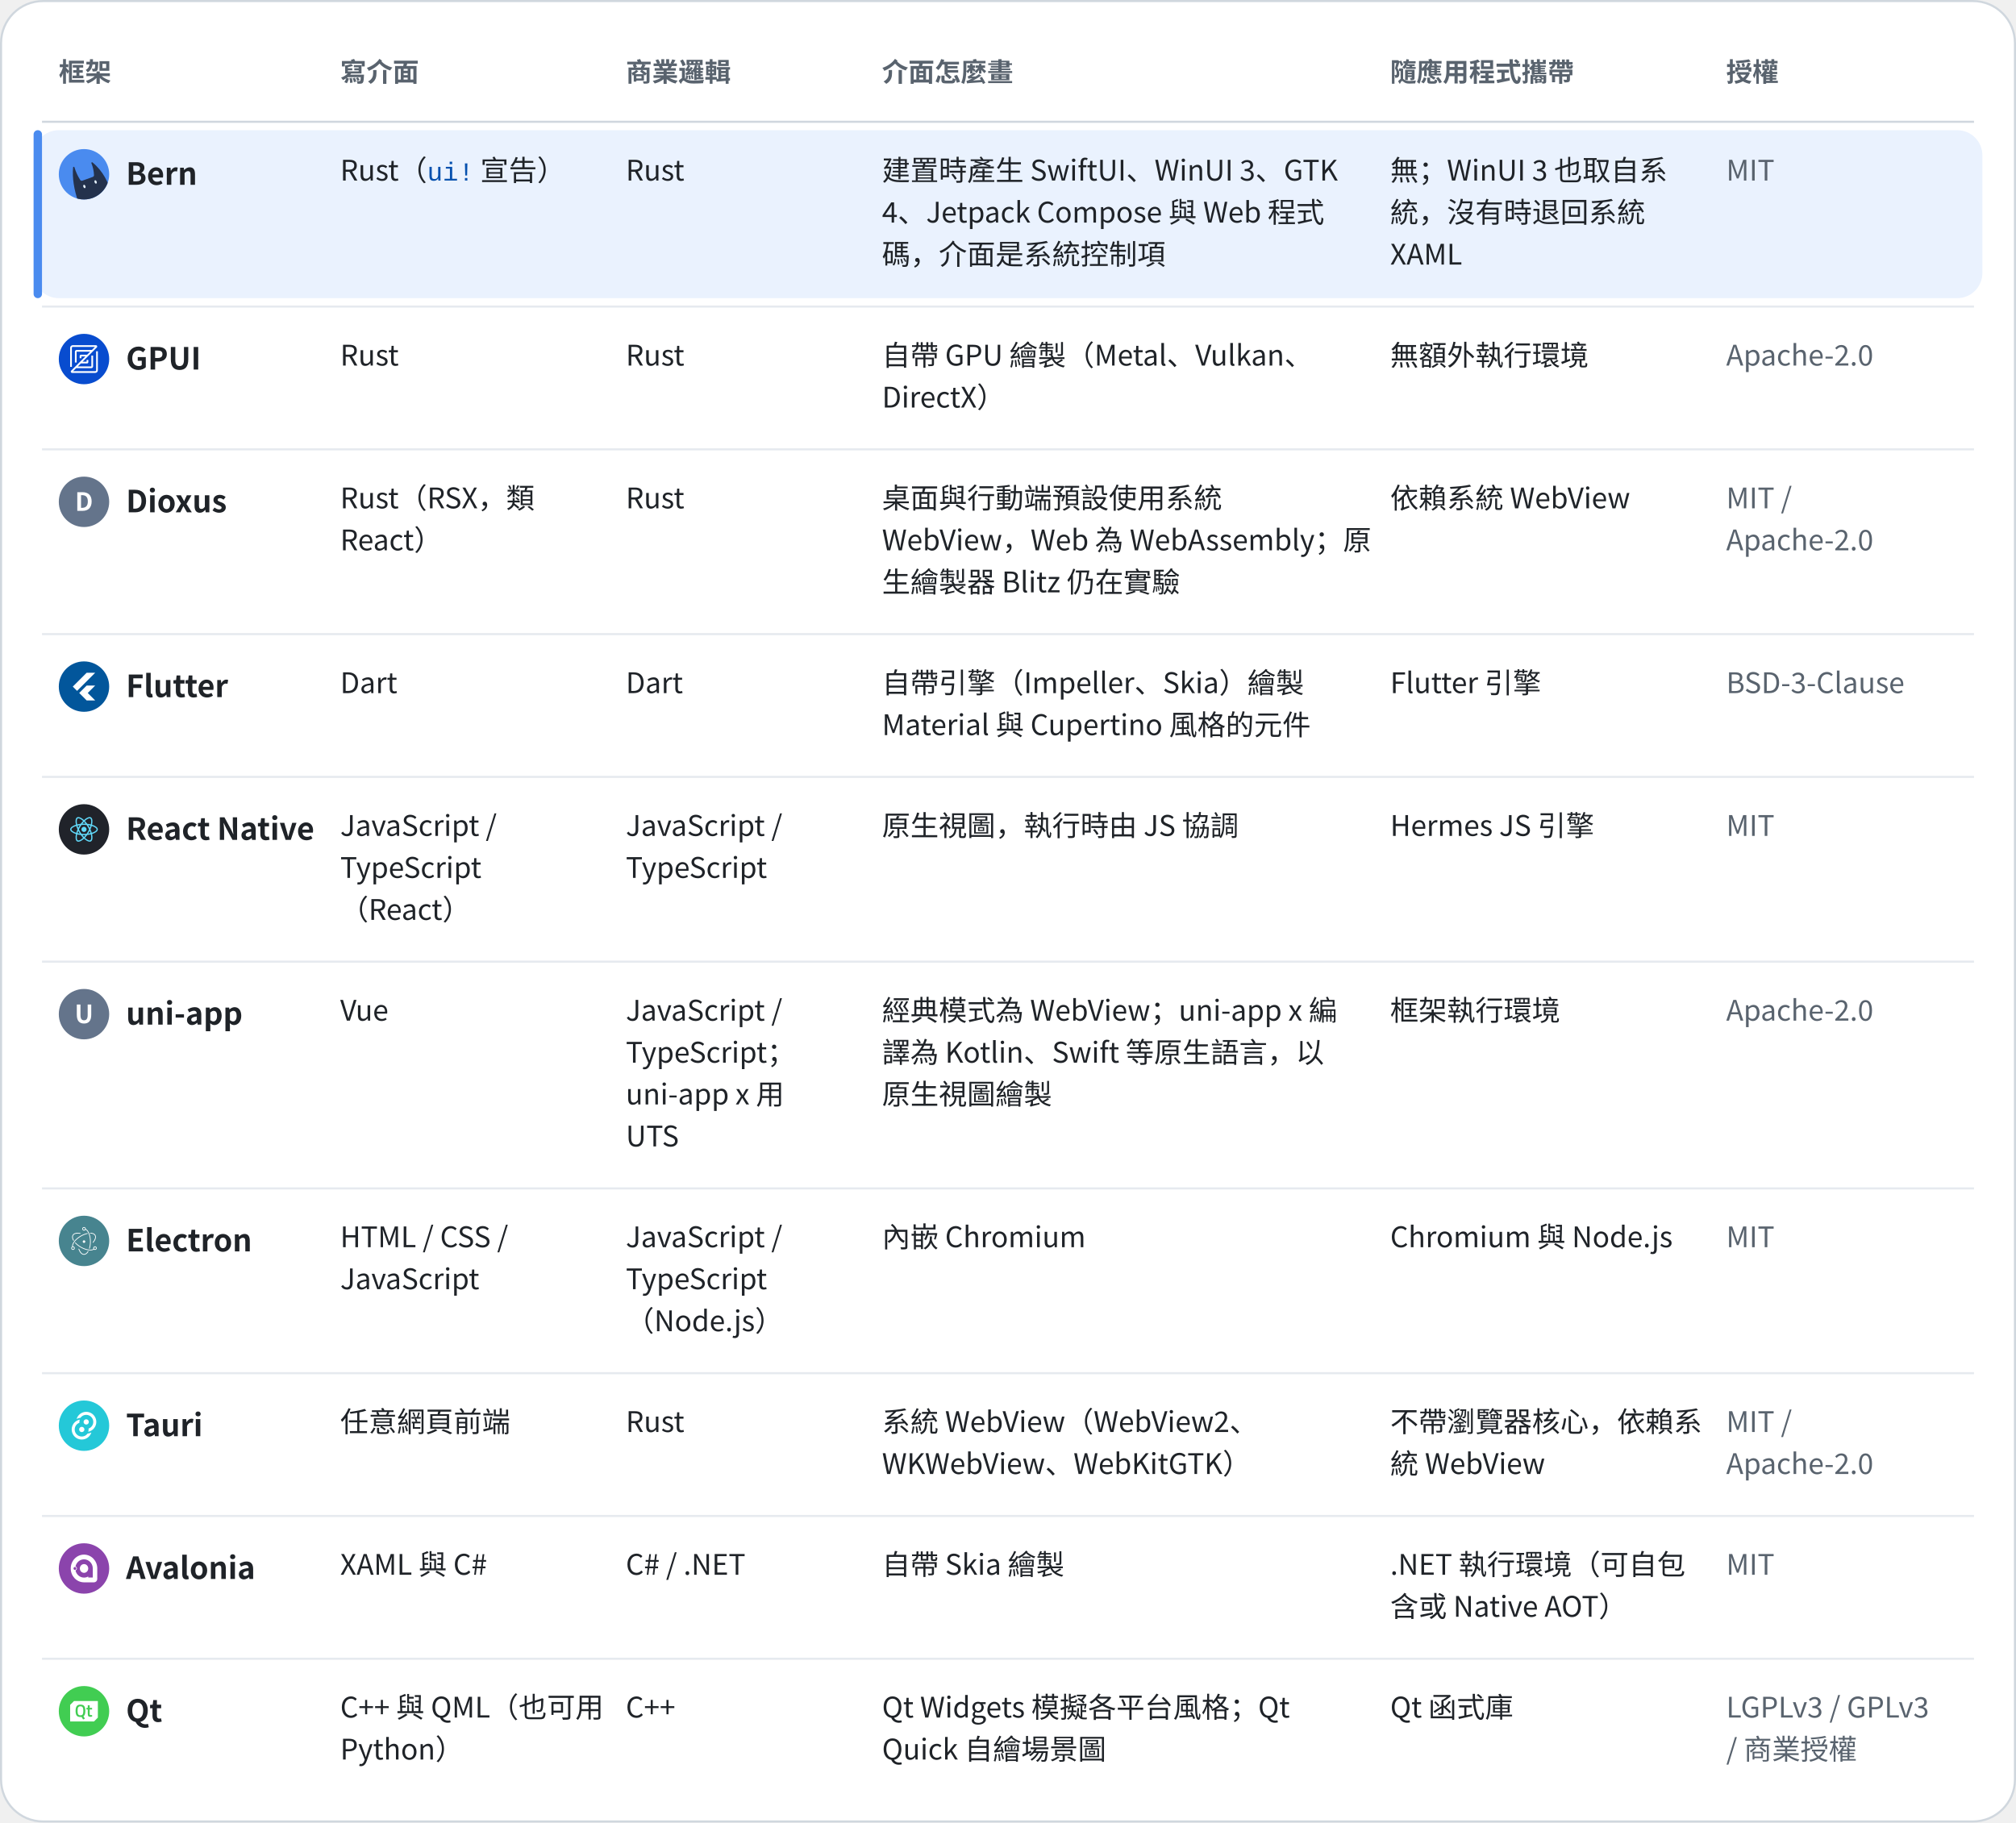
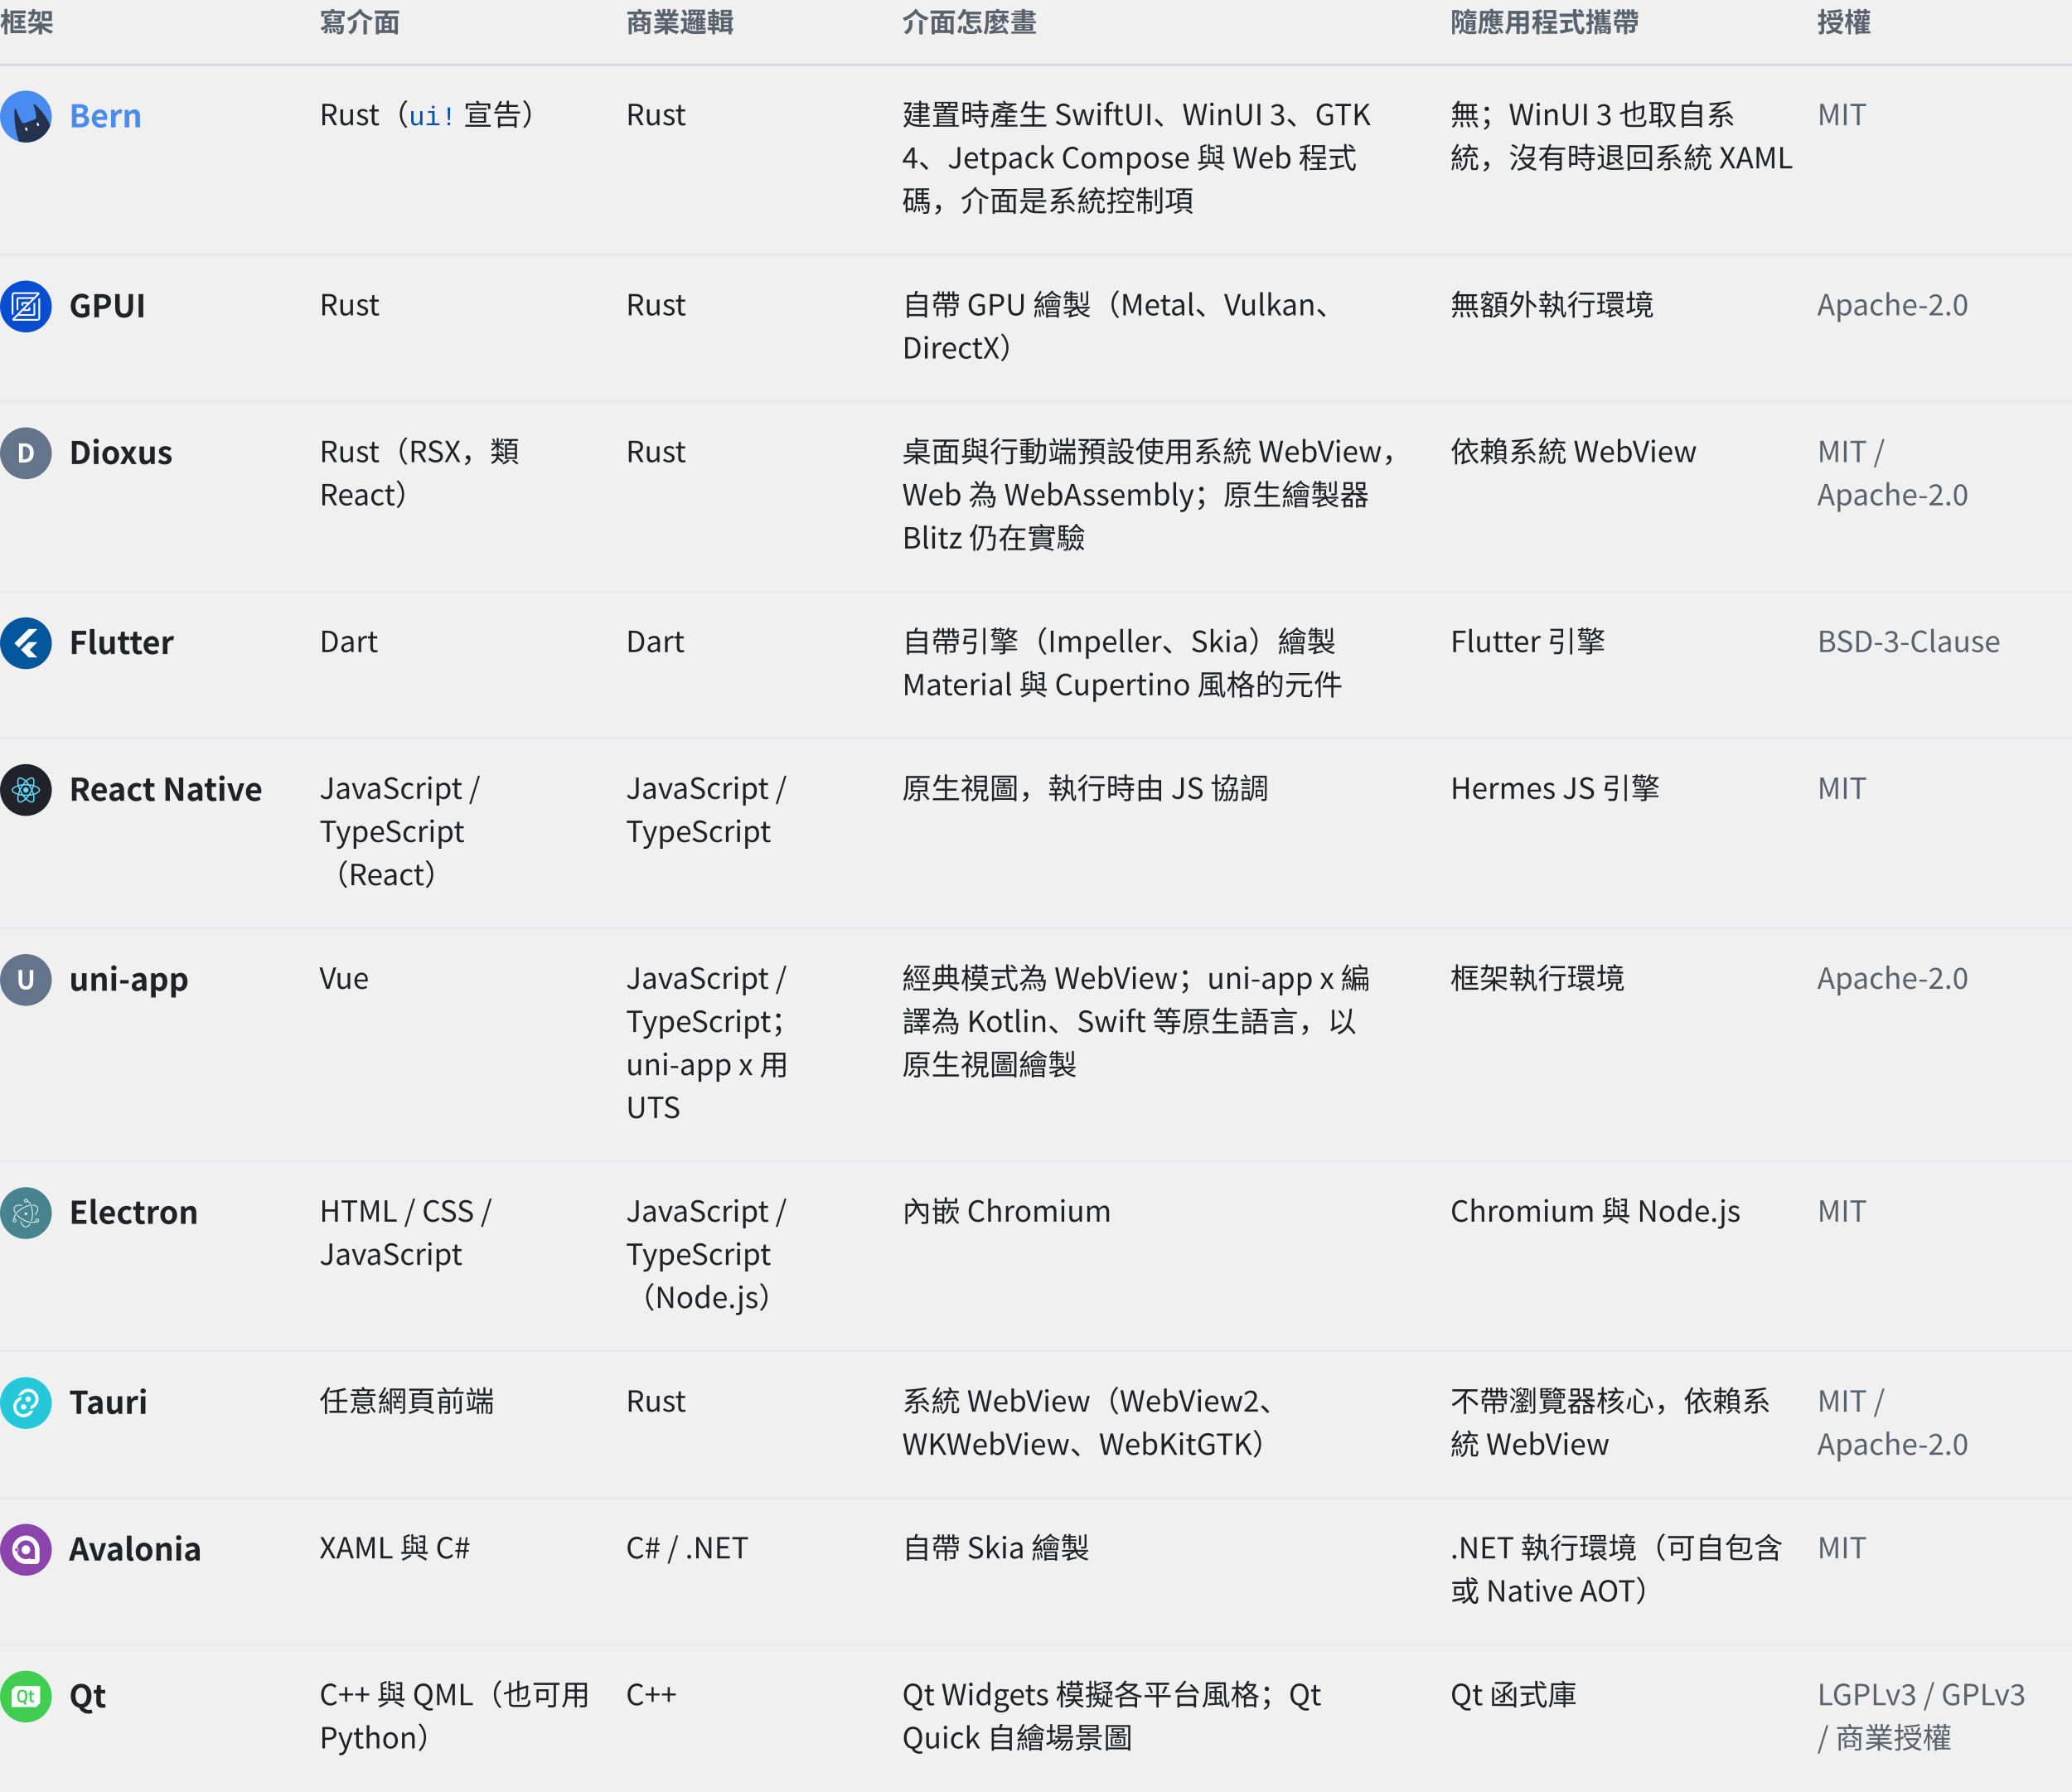
- <svg xmlns="http://www.w3.org/2000/svg" viewBox="0 0 960 868" width="960" height="868" font-family="-apple-system, BlinkMacSystemFont, 'Segoe UI', 'PingFang SC', 'Hiragino Sans GB', 'Microsoft YaHei', 'Noto Sans CJK SC', 'Helvetica Neue', Arial, sans-serif">
+ <svg xmlns="http://www.w3.org/2000/svg" viewBox="0 0 960 830" width="960" height="830" font-family="-apple-system, BlinkMacSystemFont, 'Segoe UI', 'PingFang SC', 'Hiragino Sans GB', 'Microsoft YaHei', 'Noto Sans CJK SC', 'Helvetica Neue', Arial, sans-serif">
  <defs>
    <symbol id="bern-logo" viewBox="0 0 1024 1024">
      <defs>
        <clipPath id="bern-symbol-disc">
          <circle cx="512" cy="512" r="512" />
        </clipPath>
      </defs>
      <g clip-path="url(#bern-symbol-disc)">
        <rect width="1024" height="1024" fill="#4A8BEF" />
        <path fill="#24324D" d="M 290.4 372.1 C 270.7 579.3 309.8 827.6 392.0 1060.0 L 1100 1100 L 1060.0 880.0 C 1013.0 692.2 904.4 451.5 684.3 270.5 A 14 14 0 0 0 662.4 286.5 C 693.7 364.2 711.6 444.8 715.3 529.4 A 36 36 0 0 1 691.6 564.9 C 620.6 590.7 549.5 616.5 478.5 642.4 A 36 36 0 0 1 436.0 628.1 C 383.8 547.6 344.6 461.1 317.8 369.5 A 14 14 0 0 0 290.4 372.1 Z" />
        <ellipse rx="22" ry="36" fill="#E8F4FF" transform="translate(520 760) rotate(-20)" />
        <ellipse rx="22" ry="36" fill="#E8F4FF" transform="translate(748 668) rotate(-20)" />
      </g>
    </symbol>
-     <marker id="arrow" viewBox="0 0 10 10" refX="8" refY="5" markerWidth="10" markerHeight="10" markerUnits="userSpaceOnUse" orient="auto-start-reverse">
-       <path d="M0 0 L10 5 L0 10 z" fill="#AFB8C1" />
-     </marker>
-     <marker id="arrow-accent" viewBox="0 0 10 10" refX="8" refY="5" markerWidth="11" markerHeight="11" markerUnits="userSpaceOnUse" orient="auto-start-reverse">
-       <path d="M0 0 L10 5 L0 10 z" fill="#4A8BEF" />
-     </marker>
  </defs>
-   <rect x="0.5" y="0.5" width="959" height="867" rx="20" fill="#FFFFFF" stroke="#D0D7DE" />
-   <text x="28.0" y="38.8" font-size="12.5" fill="#59636E" font-weight="600">框架</text>
-   <text x="162.0" y="38.8" font-size="12.5" fill="#59636E" font-weight="600">寫介面</text>
-   <text x="298.0" y="38.8" font-size="12.5" fill="#59636E" font-weight="600">商業邏輯</text>
-   <text x="420.0" y="38.8" font-size="12.5" fill="#59636E" font-weight="600">介面怎麼畫</text>
-   <text x="662.0" y="38.8" font-size="12.5" fill="#59636E" font-weight="600">隨應用程式攜帶</text>
-   <text x="822.0" y="38.8" font-size="12.5" fill="#59636E" font-weight="600">授權</text>
-   <line x1="20" y1="58" x2="940" y2="58" stroke="#D0D7DE" />
-   <rect x="16" y="62" width="928" height="80" rx="12" fill="#EAF2FE" />
-   <rect x="16" y="62" width="4" height="80" rx="2" fill="#4A8BEF" />
-   <use href="#bern-logo" x="28.0" y="71.0" width="24.0" height="24.0" />
-   <text x="60" y="88" font-size="14.5" font-weight="700" fill="#1F2328">Bern</text>
-   <text x="162.0" y="86.0" font-size="13.5" fill="#1F2328">Rust（<tspan font-family="ui-monospace, SFMono-Regular, Menlo, Consolas, 'Liberation Mono', monospace" font-size="12.4" fill="#0550AE">ui!</tspan> 宣告）</text>
-   <text x="298.0" y="86.0" font-size="13.5" fill="#1F2328">Rust</text>
-   <text x="420.0" y="86.0" font-size="13.5" fill="#1F2328">建置時產生 SwiftUI、WinUI 3、GTK</text>
-   <text x="420.0" y="106.0" font-size="13.5" fill="#1F2328">4、Jetpack Compose 與 Web 程式</text>
-   <text x="420.0" y="126.0" font-size="13.5" fill="#1F2328">碼，介面是系統控制項</text>
-   <text x="662.0" y="86.0" font-size="13.5" fill="#1F2328">無；WinUI 3 也取自系</text>
-   <text x="662.0" y="106.0" font-size="13.5" fill="#1F2328">統，沒有時退回系統</text>
-   <text x="662.0" y="126.0" font-size="13.5" fill="#1F2328">XAML</text>
-   <text x="822.0" y="86.0" font-size="13.5" fill="#59636E">MIT</text>
-   <line x1="20" y1="146" x2="940" y2="146" stroke="#E6EAEF" />
-   <circle cx="40.0" cy="171.0" r="12.0" fill="#084CCF" />
-   <path d="M2.25 1.5a.75.75 0 0 0-.75.75v16.5H0V2.25A2.25 2.25 0 0 1 2.25 0h20.095c1.002 0 1.504 1.212.795 1.92L10.764 14.298h3.486V12.75h1.5v1.922a1.125 1.125 0 0 1-1.125 1.125H9.264l-2.578 2.578h11.689V9h1.5v9.375a1.5 1.5 0 0 1-1.5 1.5H5.185L2.562 22.5H21.75a.75.75 0 0 0 .75-.75V5.25H24v16.5A2.25 2.25 0 0 1 21.75 24H1.655C.653 24 .151 22.788.86 22.08L13.19 9.75H9.75v1.5h-1.5V9.375A1.125 1.125 0 0 1 9.375 8.25h5.314l2.625-2.625H5.625V15h-1.5V5.625a1.5 1.5 0 0 1 1.5-1.5h13.19L21.438 1.5z" fill="#FFFFFF" transform="translate(33.40 164.40) scale(0.55)" />
-   <text x="60" y="176" font-size="14.5" font-weight="700" fill="#1F2328">GPUI</text>
-   <text x="162.0" y="174.1" font-size="13.5" fill="#1F2328">Rust</text>
-   <text x="298.0" y="174.1" font-size="13.5" fill="#1F2328">Rust</text>
-   <text x="420.0" y="174.1" font-size="13.5" fill="#1F2328">自帶 GPU 繪製（Metal、Vulkan、</text>
-   <text x="420.0" y="194.1" font-size="13.5" fill="#1F2328">DirectX）</text>
-   <text x="662.0" y="174.1" font-size="13.5" fill="#1F2328">無額外執行環境</text>
-   <text x="822.0" y="174.1" font-size="13.5" fill="#59636E">Apache-2.0</text>
-   <line x1="20" y1="214" x2="940" y2="214" stroke="#E6EAEF" />
-   <circle cx="40.0" cy="239.0" r="12.0" fill="#64748B" />
-   <text x="40.0" y="243.3" text-anchor="middle" font-size="12.0" font-weight="700" fill="#FFFFFF">D</text>
-   <text x="60" y="244" font-size="14.5" font-weight="700" fill="#1F2328">Dioxus</text>
-   <text x="162.0" y="242.1" font-size="13.5" fill="#1F2328">Rust（RSX，類</text>
-   <text x="162.0" y="262.1" font-size="13.5" fill="#1F2328">React）</text>
-   <text x="298.0" y="242.1" font-size="13.5" fill="#1F2328">Rust</text>
-   <text x="420.0" y="242.1" font-size="13.5" fill="#1F2328">桌面與行動端預設使用系統</text>
-   <text x="420.0" y="262.1" font-size="13.5" fill="#1F2328">WebView，Web 為 WebAssembly；原</text>
-   <text x="420.0" y="282.1" font-size="13.5" fill="#1F2328">生繪製器 Blitz 仍在實驗</text>
-   <text x="662.0" y="242.1" font-size="13.5" fill="#1F2328">依賴系統 WebView</text>
-   <text x="822.0" y="242.1" font-size="13.5" fill="#59636E">MIT /</text>
-   <text x="822.0" y="262.1" font-size="13.5" fill="#59636E">Apache-2.0</text>
-   <line x1="20" y1="302" x2="940" y2="302" stroke="#E6EAEF" />
-   <circle cx="40.0" cy="327.0" r="12.0" fill="#02569B" />
-   <path d="M14.314 0L2.3 12 6 15.7 21.684.013h-7.357zm.014 11.072L7.857 17.53l6.47 6.47H21.7l-6.46-6.468 6.46-6.46h-7.37z" fill="#FFFFFF" transform="translate(33.40 320.40) scale(0.55)" />
-   <text x="60" y="332" font-size="14.5" font-weight="700" fill="#1F2328">Flutter</text>
-   <text x="162.0" y="330.1" font-size="13.5" fill="#1F2328">Dart</text>
-   <text x="298.0" y="330.1" font-size="13.5" fill="#1F2328">Dart</text>
-   <text x="420.0" y="330.1" font-size="13.5" fill="#1F2328">自帶引擎（Impeller、Skia）繪製</text>
-   <text x="420.0" y="350.1" font-size="13.5" fill="#1F2328">Material 與 Cupertino 風格的元件</text>
-   <text x="662.0" y="330.1" font-size="13.5" fill="#1F2328">Flutter 引擎</text>
-   <text x="822.0" y="330.1" font-size="13.5" fill="#59636E">BSD-3-Clause</text>
-   <line x1="20" y1="370" x2="940" y2="370" stroke="#E6EAEF" />
-   <circle cx="40.0" cy="395.0" r="12.0" fill="#20232A" />
-   <path d="M14.23 12.004a2.236 2.236 0 0 1-2.235 2.236 2.236 2.236 0 0 1-2.236-2.236 2.236 2.236 0 0 1 2.235-2.236 2.236 2.236 0 0 1 2.236 2.236zm2.648-10.69c-1.346 0-3.107.96-4.888 2.622-1.78-1.653-3.542-2.602-4.887-2.602-.41 0-.783.093-1.106.278-1.375.793-1.683 3.264-.973 6.365C1.98 8.917 0 10.42 0 12.004c0 1.59 1.99 3.097 5.043 4.03-.704 3.113-.39 5.588.988 6.38.32.187.69.275 1.102.275 1.345 0 3.107-.96 4.888-2.624 1.78 1.654 3.542 2.603 4.887 2.603.41 0 .783-.09 1.106-.275 1.374-.792 1.683-3.263.973-6.365C22.02 15.096 24 13.59 24 12.004c0-1.59-1.99-3.097-5.043-4.032.704-3.11.39-5.587-.988-6.38-.318-.184-.688-.277-1.092-.278zm-.005 1.09v.006c.225 0 .406.044.558.127.666.382.955 1.835.73 3.704-.054.46-.142.945-.25 1.44-.96-.236-2.006-.417-3.107-.534-.66-.905-1.345-1.727-2.035-2.447 1.592-1.48 3.087-2.292 4.105-2.295zm-9.77.02c1.012 0 2.514.808 4.11 2.28-.686.72-1.37 1.537-2.02 2.442-1.107.117-2.154.298-3.113.538-.112-.49-.195-.964-.254-1.42-.23-1.868.054-3.32.714-3.707.19-.09.4-.127.563-.132zm4.882 3.05c.455.468.91.992 1.36 1.564-.44-.02-.89-.034-1.345-.034-.46 0-.915.01-1.36.034.44-.572.895-1.096 1.345-1.565zM12 8.1c.74 0 1.477.034 2.202.093.406.582.802 1.203 1.183 1.86.372.64.71 1.29 1.018 1.946-.308.655-.646 1.31-1.013 1.95-.38.66-.773 1.288-1.18 1.87-.728.063-1.466.098-2.21.098-.74 0-1.477-.035-2.202-.093-.406-.582-.802-1.204-1.183-1.86-.372-.64-.71-1.29-1.018-1.946.303-.657.646-1.313 1.013-1.954.38-.66.773-1.286 1.18-1.868.728-.064 1.466-.098 2.21-.098zm-3.635.254c-.24.377-.48.763-.704 1.16-.225.39-.435.782-.635 1.174-.265-.656-.49-1.31-.676-1.947.64-.15 1.315-.283 2.015-.386zm7.26 0c.695.103 1.365.23 2.006.387-.18.632-.405 1.282-.66 1.933-.2-.39-.41-.783-.64-1.174-.225-.392-.465-.774-.705-1.146zm3.063.675c.484.15.944.317 1.375.498 1.732.74 2.852 1.708 2.852 2.476-.005.768-1.125 1.74-2.857 2.475-.42.18-.88.342-1.355.493-.28-.958-.646-1.956-1.1-2.98.45-1.017.81-2.01 1.085-2.964zm-13.395.004c.278.96.645 1.957 1.1 2.98-.45 1.017-.812 2.01-1.086 2.964-.484-.15-.944-.318-1.37-.5-1.732-.737-2.852-1.706-2.852-2.474 0-.768 1.12-1.742 2.852-2.476.42-.18.88-.342 1.356-.494zm11.678 4.28c.265.657.49 1.312.676 1.948-.64.157-1.316.29-2.016.39.24-.375.48-.762.705-1.158.225-.39.435-.788.636-1.18zm-9.945.02c.2.392.41.783.64 1.175.23.39.465.772.705 1.143-.695-.102-1.365-.23-2.006-.386.18-.63.406-1.282.66-1.933zM17.92 16.32c.112.493.2.968.254 1.423.23 1.868-.054 3.32-.714 3.708-.147.09-.338.128-.563.128-1.012 0-2.514-.807-4.11-2.28.686-.72 1.37-1.536 2.02-2.44 1.107-.118 2.154-.3 3.113-.54zm-11.83.01c.96.234 2.006.415 3.107.532.66.905 1.345 1.727 2.035 2.446-1.595 1.483-3.092 2.295-4.11 2.295-.22-.005-.406-.05-.553-.132-.666-.38-.955-1.834-.73-3.703.054-.46.142-.944.25-1.438zm4.56.64c.44.02.89.034 1.345.034.46 0 .915-.01 1.36-.034-.44.572-.895 1.095-1.345 1.565-.455-.47-.91-.993-1.36-1.565z" fill="#61DAFB" transform="translate(33.40 388.40) scale(0.55)" />
-   <text x="60" y="400" font-size="14.5" font-weight="700" fill="#1F2328">React Native</text>
-   <text x="162.0" y="398.1" font-size="13.5" fill="#1F2328">JavaScript /</text>
-   <text x="162.0" y="418.1" font-size="13.5" fill="#1F2328">TypeScript</text>
-   <text x="162.0" y="438.1" font-size="13.5" fill="#1F2328">（React）</text>
-   <text x="298.0" y="398.1" font-size="13.5" fill="#1F2328">JavaScript /</text>
-   <text x="298.0" y="418.1" font-size="13.5" fill="#1F2328">TypeScript</text>
-   <text x="420.0" y="398.1" font-size="13.5" fill="#1F2328">原生視圖，執行時由 JS 協調</text>
-   <text x="662.0" y="398.1" font-size="13.5" fill="#1F2328">Hermes JS 引擎</text>
-   <text x="822.0" y="398.1" font-size="13.5" fill="#59636E">MIT</text>
-   <line x1="20" y1="458" x2="940" y2="458" stroke="#E6EAEF" />
-   <circle cx="40.0" cy="483.0" r="12.0" fill="#64748B" />
-   <text x="40.0" y="487.3" text-anchor="middle" font-size="12.0" font-weight="700" fill="#FFFFFF">U</text>
-   <text x="60" y="488" font-size="14.5" font-weight="700" fill="#1F2328">uni-app</text>
-   <text x="162.0" y="486.1" font-size="13.5" fill="#1F2328">Vue</text>
-   <text x="298.0" y="486.1" font-size="13.5" fill="#1F2328">JavaScript /</text>
-   <text x="298.0" y="506.1" font-size="13.5" fill="#1F2328">TypeScript；</text>
-   <text x="298.0" y="526.0" font-size="13.5" fill="#1F2328">uni-app x 用</text>
-   <text x="298.0" y="546.0" font-size="13.5" fill="#1F2328">UTS</text>
-   <text x="420.0" y="486.1" font-size="13.5" fill="#1F2328">經典模式為 WebView；uni-app x 編</text>
-   <text x="420.0" y="506.1" font-size="13.5" fill="#1F2328">譯為 Kotlin、Swift 等原生語言，以</text>
-   <text x="420.0" y="526.0" font-size="13.5" fill="#1F2328">原生視圖繪製</text>
-   <text x="662.0" y="486.1" font-size="13.5" fill="#1F2328">框架執行環境</text>
-   <text x="822.0" y="486.1" font-size="13.5" fill="#59636E">Apache-2.0</text>
-   <line x1="20" y1="566" x2="940" y2="566" stroke="#E6EAEF" />
-   <circle cx="40.0" cy="591.0" r="12.0" fill="#47848F" />
-   <path d="M12.011 0c-.85 0-1.539.689-1.539 1.539 0 .85.689 1.539 1.539 1.539.595 0 1.11-.338 1.366-.832 2.221 1.268 3.847 5.473 3.847 10.362 0 2.071-.289 4.056-.825 5.769a.322.322 0 0 0 .211.403.322.322 0 0 0 .403-.211c.556-1.776.854-3.825.854-5.96 0-5.193-1.772-9.686-4.321-11.003.001-.022.004-.044.004-.067 0-.85-.689-1.539-1.539-1.539zm0 .643a.896.896 0 1 1 0 1.792.896.896 0 1 1 0-1.792zm-5.486 4.305c-2.067.007-3.647.665-4.388 1.948-.738 1.277-.527 2.971.511 4.781a.322.322 0 0 0 .558-.32C2.271 9.727 2.089 8.266 2.694 7.218c.821-1.422 3.033-1.955 5.932-1.427a.322.322 0 0 0 .115-.633c-.784-.143-1.527-.212-2.216-.21zm11.052.018a.322.322 0 0 0-.008.643c1.834.024 3.156.596 3.75 1.626.819 1.419.18 3.595-1.718 5.837a.322.322 0 0 0 .038.454.322.322 0 0 0 .453-.038c2.054-2.426 2.771-4.866 1.784-6.574-.726-1.257-2.26-1.921-4.299-1.947zm-2.698.292a.323.323 0 0 0-.065.007c-1.857.398-3.833 1.175-5.731 2.271-4.57 2.638-7.592 6.495-7.36 9.372-.473.263-.793.766-.793 1.345 0 .85.689 1.539 1.539 1.539.85 0 1.539-.689 1.539-1.539 0-.85-.689-1.539-1.539-1.539-.038 0-.075.003-.113.006-.1-2.56 2.743-6.141 7.048-8.627 1.841-1.063 3.755-1.816 5.545-2.2a.322.322 0 0 0-.07-.636zm-2.879 6.236a1.119 1.119 0 0 0-.224.025c-.601.13-.983.723-.853 1.324.13.601.723.983 1.324.853.601-.13.983-.723.853-1.324-.114-.526-.582-.884-1.099-.879zM4.532 13.341a.321.321 0 0 0-.232.084.321.321 0 0 0-.021.454c1.268 1.394 2.916 2.701 4.795 3.786 4.415 2.549 9.106 3.285 11.561 1.839a1.53 1.53 0 0 0 .897.29c.85 0 1.539-.689 1.539-1.539 0-.85-.689-1.539-1.539-1.539-.85 0-1.539.689-1.539 1.539 0 .276.074.534.201.758-2.245 1.214-6.631.5-10.798-1.905-1.823-1.052-3.418-2.318-4.64-3.661a.321.321 0 0 0-.223-.105zm-2.063 4.017a.896.896 0 1 1 0 1.792.896.896 0 1 1 0-1.792zm19.062 0a.896.896 0 1 1 0 1.792.891.891 0 0 1-.586-.219c-.003-.004-.004-.008-.007-.012a.32.32 0 0 0-.096-.091.896.896 0 0 1 .689-1.469zm-14.005 1.368a.322.322 0 0 0-.321.43C8.279 22.154 10.036 24 12.011 24c1.441 0 2.773-.982 3.813-2.711a.322.322 0 0 0-.11-.441.322.322 0 0 0-.442.11c-.934 1.554-2.081 2.399-3.261 2.399-1.641 0-3.208-1.647-4.2-4.418a.322.322 0 0 0-.285-.213z" fill="#FFFFFF" transform="translate(33.40 584.40) scale(0.55)" />
-   <text x="60" y="596" font-size="14.5" font-weight="700" fill="#1F2328">Electron</text>
-   <text x="162.0" y="594.0" font-size="13.5" fill="#1F2328">HTML / CSS /</text>
-   <text x="162.0" y="614.0" font-size="13.5" fill="#1F2328">JavaScript</text>
-   <text x="298.0" y="594.0" font-size="13.5" fill="#1F2328">JavaScript /</text>
-   <text x="298.0" y="614.0" font-size="13.5" fill="#1F2328">TypeScript</text>
-   <text x="298.0" y="634.0" font-size="13.5" fill="#1F2328">（Node.js）</text>
-   <text x="420.0" y="594.0" font-size="13.5" fill="#1F2328">內嵌 Chromium</text>
-   <text x="662.0" y="594.0" font-size="13.5" fill="#1F2328">Chromium 與 Node.js</text>
-   <text x="822.0" y="594.0" font-size="13.5" fill="#59636E">MIT</text>
-   <line x1="20" y1="654" x2="940" y2="654" stroke="#E6EAEF" />
-   <circle cx="40.0" cy="679.0" r="12.0" fill="#24C8D8" />
-   <path d="M13.912 0a8.72 8.72 0 0 0-8.308 6.139c1.05-.515 2.18-.845 3.342-.976 2.415-3.363 7.4-3.412 9.88-.097 2.48 3.315 1.025 8.084-2.883 9.45a6.131 6.131 0 0 1-.3 2.762 8.72 8.72 0 0 0 3.01-1.225A8.72 8.72 0 0 0 13.913 0zm.082 6.451a2.284 2.284 0 1 0-.15 4.566 2.284 2.284 0 0 0 .15-4.566zm-5.629.27a8.72 8.72 0 0 0-3.031 1.235 8.72 8.72 0 1 0 13.06 9.913 10.173 10.174 0 0 1-3.343.965 6.125 6.125 0 1 1-7.028-9.343 6.114 6.115 0 0 1 .342-2.772zm1.713 6.27a2.284 2.284 0 0 0-2.284 2.283 2.284 2.284 0 0 0 2.284 2.284 2.284 2.284 0 0 0 2.284-2.284 2.284 2.284 0 0 0-2.284-2.284z" fill="#FFFFFF" transform="translate(33.40 672.40) scale(0.55)" />
-   <text x="60" y="684" font-size="14.5" font-weight="700" fill="#1F2328">Tauri</text>
-   <text x="162.0" y="682.0" font-size="13.5" fill="#1F2328">任意網頁前端</text>
-   <text x="298.0" y="682.0" font-size="13.5" fill="#1F2328">Rust</text>
-   <text x="420.0" y="682.0" font-size="13.5" fill="#1F2328">系統 WebView（WebView2、</text>
-   <text x="420.0" y="702.0" font-size="13.5" fill="#1F2328">WKWebView、WebKitGTK）</text>
-   <text x="662.0" y="682.0" font-size="13.5" fill="#1F2328">不帶瀏覽器核心，依賴系</text>
-   <text x="662.0" y="702.0" font-size="13.5" fill="#1F2328">統 WebView</text>
-   <text x="822.0" y="682.0" font-size="13.5" fill="#59636E">MIT /</text>
-   <text x="822.0" y="702.0" font-size="13.5" fill="#59636E">Apache-2.0</text>
-   <line x1="20" y1="722" x2="940" y2="722" stroke="#E6EAEF" />
-   <circle cx="40.0" cy="747.0" r="12.0" fill="#8B44AC" />
-   <path d="M12.034 8.208c-2.003 0-3.627 1.696-3.627 3.789s1.624 3.789 3.627 3.789 3.627-1.697 3.627-3.79-1.624-3.788-3.627-3.788m-7.392 2.067c.72.211 1.248.902 1.248 1.722s-.528 1.51-1.248 1.721c.752 3.54 3.776 6.188 7.392 6.188 1.316 0 2.554-.35 3.632-.967v.914h3.94v-7.528a5 5 0 0 0 0-.224v-.104c0-4.369-3.39-7.91-7.572-7.91-3.616 0-6.64 2.648-7.392 6.188m-.5 2.982c.67 0 1.212-.567 1.212-1.266s-.542-1.265-1.212-1.265-1.211.566-1.211 1.265c0 .7.542 1.266 1.211 1.266M20.682 24H11.8C5.549 23.887.515 18.556.515 12c0-6.627 5.143-12 11.487-12 6.241 0 11.32 5.2 11.483 11.678l-.02 9.743C23.3 22.876 22.12 24 20.683 24" fill="#FFFFFF" transform="translate(33.40 740.40) scale(0.55)" />
-   <text x="60" y="752" font-size="14.5" font-weight="700" fill="#1F2328">Avalonia</text>
-   <text x="162.0" y="750.0" font-size="13.5" fill="#1F2328">XAML 與 C#</text>
-   <text x="298.0" y="750.0" font-size="13.5" fill="#1F2328">C# / .NET</text>
-   <text x="420.0" y="750.0" font-size="13.5" fill="#1F2328">自帶 Skia 繪製</text>
-   <text x="662.0" y="750.0" font-size="13.5" fill="#1F2328">.NET 執行環境（可自包</text>
-   <text x="662.0" y="770.0" font-size="13.5" fill="#1F2328">含或 Native AOT）</text>
-   <text x="822.0" y="750.0" font-size="13.5" fill="#59636E">MIT</text>
-   <line x1="20" y1="790" x2="940" y2="790" stroke="#E6EAEF" />
-   <circle cx="40.0" cy="815.0" r="12.0" fill="#41CD52" />
-   <path d="M21.693 3.162H3.33L0 6.49v14.348h20.671L24 17.51V3.162zM12.785 18.4l-1.562.728-1.35-2.217c-.196.057-.499.09-.924.09-1.579 0-2.683-.425-3.305-1.276-.622-.85-.932-2.2-.932-4.033 0-1.84.319-3.206.949-4.098.63-.892 1.726-1.341 3.288-1.341 1.562 0 2.658.441 3.28 1.333.63.883.94 2.25.94 4.098 0 1.219-.13 2.2-.384 2.945-.261.752-.679 1.325-1.268 1.718zm4.736-1.587c-.858 0-1.447-.196-1.766-.59-.32-.392-.483-1.136-.483-2.232v-3.534H14.11V9.051h1.162V6.843h1.644V9.05h2.094v1.415h-2.094v3.346c0 .622.05 1.03.14 1.227.09.204.326.303.695.303l1.243-.05.073 1.326c-.67.13-1.186.196-1.546.196zm-8.58-9.08c-.95 0-1.604.311-1.963.94-.352.63-.532 1.629-.532 3.011 0 1.374.172 2.364.515 2.953.344.589 1.006.892 1.98.892.973 0 1.628-.295 1.971-.876.335-.58.507-1.57.507-2.953 0-1.39-.172-2.396-.523-3.026-.352-.63-1.006-.94-1.955-.94Z" fill="#FFFFFF" transform="translate(33.40 808.40) scale(0.55)" />
-   <text x="60" y="820" font-size="14.5" font-weight="700" fill="#1F2328">Qt</text>
-   <text x="162.0" y="818.0" font-size="13.5" fill="#1F2328">C++ 與 QML（也可用</text>
-   <text x="162.0" y="838.0" font-size="13.5" fill="#1F2328">Python）</text>
-   <text x="298.0" y="818.0" font-size="13.5" fill="#1F2328">C++</text>
-   <text x="420.0" y="818.0" font-size="13.5" fill="#1F2328">Qt Widgets 模擬各平台風格；Qt</text>
-   <text x="420.0" y="838.0" font-size="13.5" fill="#1F2328">Quick 自繪場景圖</text>
-   <text x="662.0" y="818.0" font-size="13.5" fill="#1F2328">Qt 函式庫</text>
-   <text x="822.0" y="818.0" font-size="13.5" fill="#59636E">LGPLv3 / GPLv3</text>
-   <text x="822.0" y="838.0" font-size="13.5" fill="#59636E">/ 商業授權</text>
+   <text x="0.0" y="14.8" font-size="12.5" fill="#59636E" font-weight="600">框架</text>
+   <text x="148.0" y="14.8" font-size="12.5" fill="#59636E" font-weight="600">寫介面</text>
+   <text x="290.0" y="14.8" font-size="12.5" fill="#59636E" font-weight="600">商業邏輯</text>
+   <text x="418.0" y="14.8" font-size="12.5" fill="#59636E" font-weight="600">介面怎麼畫</text>
+   <text x="672.0" y="14.8" font-size="12.5" fill="#59636E" font-weight="600">隨應用程式攜帶</text>
+   <text x="842.0" y="14.8" font-size="12.5" fill="#59636E" font-weight="600">授權</text>
+   <line x1="0" y1="30.0" x2="960" y2="30.0" stroke="#D0D7DE" />
+   <use href="#bern-logo" x="0.0" y="42.0" width="24.0" height="24.0" />
+   <text x="32" y="59" font-size="14.5" font-weight="700" fill="#4A8BEF">Bern</text>
+   <text x="148.0" y="58.0" font-size="13.5" fill="#1F2328">Rust（<tspan font-family="ui-monospace, SFMono-Regular, Menlo, Consolas, 'Liberation Mono', monospace" font-size="12.4" fill="#0550AE">ui!</tspan> 宣告）</text>
+   <text x="290.0" y="58.0" font-size="13.5" fill="#1F2328">Rust</text>
+   <text x="418.0" y="58.0" font-size="13.5" fill="#1F2328">建置時產生 SwiftUI、WinUI 3、GTK</text>
+   <text x="418.0" y="78.0" font-size="13.5" fill="#1F2328">4、Jetpack Compose 與 Web 程式</text>
+   <text x="418.0" y="98.0" font-size="13.5" fill="#1F2328">碼，介面是系統控制項</text>
+   <text x="672.0" y="58.0" font-size="13.5" fill="#1F2328">無；WinUI 3 也取自系</text>
+   <text x="672.0" y="78.0" font-size="13.5" fill="#1F2328">統，沒有時退回系統 XAML</text>
+   <text x="842.0" y="58.0" font-size="13.5" fill="#59636E">MIT</text>
+   <line x1="0" y1="118.0" x2="960" y2="118.0" stroke="#E6EAEF" />
+   <circle cx="12.0" cy="142.0" r="12.0" fill="#084CCF" />
+   <path d="M2.25 1.5a.75.75 0 0 0-.75.75v16.5H0V2.25A2.25 2.25 0 0 1 2.25 0h20.095c1.002 0 1.504 1.212.795 1.92L10.764 14.298h3.486V12.75h1.5v1.922a1.125 1.125 0 0 1-1.125 1.125H9.264l-2.578 2.578h11.689V9h1.5v9.375a1.5 1.5 0 0 1-1.5 1.5H5.185L2.562 22.5H21.75a.75.75 0 0 0 .75-.75V5.25H24v16.5A2.25 2.25 0 0 1 21.75 24H1.655C.653 24 .151 22.788.86 22.08L13.19 9.75H9.75v1.5h-1.5V9.375A1.125 1.125 0 0 1 9.375 8.25h5.314l2.625-2.625H5.625V15h-1.5V5.625a1.5 1.5 0 0 1 1.5-1.5h13.19L21.438 1.5z" fill="#FFFFFF" transform="translate(5.40 135.40) scale(0.55)" />
+   <text x="32" y="147" font-size="14.5" font-weight="700" fill="#1F2328">GPUI</text>
+   <text x="148.0" y="146.1" font-size="13.5" fill="#1F2328">Rust</text>
+   <text x="290.0" y="146.1" font-size="13.5" fill="#1F2328">Rust</text>
+   <text x="418.0" y="146.1" font-size="13.5" fill="#1F2328">自帶 GPU 繪製（Metal、Vulkan、</text>
+   <text x="418.0" y="166.1" font-size="13.5" fill="#1F2328">DirectX）</text>
+   <text x="672.0" y="146.1" font-size="13.5" fill="#1F2328">無額外執行環境</text>
+   <text x="842.0" y="146.1" font-size="13.5" fill="#59636E">Apache-2.0</text>
+   <line x1="0" y1="186.0" x2="960" y2="186.0" stroke="#E6EAEF" />
+   <circle cx="12.0" cy="210.0" r="12.0" fill="#64748B" />
+   <text x="12.0" y="214.3" text-anchor="middle" font-size="12.0" font-weight="700" fill="#FFFFFF">D</text>
+   <text x="32" y="215" font-size="14.5" font-weight="700" fill="#1F2328">Dioxus</text>
+   <text x="148.0" y="214.1" font-size="13.5" fill="#1F2328">Rust（RSX，類</text>
+   <text x="148.0" y="234.1" font-size="13.5" fill="#1F2328">React）</text>
+   <text x="290.0" y="214.1" font-size="13.5" fill="#1F2328">Rust</text>
+   <text x="418.0" y="214.1" font-size="13.5" fill="#1F2328">桌面與行動端預設使用系統 WebView，</text>
+   <text x="418.0" y="234.1" font-size="13.5" fill="#1F2328">Web 為 WebAssembly；原生繪製器</text>
+   <text x="418.0" y="254.1" font-size="13.5" fill="#1F2328">Blitz 仍在實驗</text>
+   <text x="672.0" y="214.1" font-size="13.5" fill="#1F2328">依賴系統 WebView</text>
+   <text x="842.0" y="214.1" font-size="13.5" fill="#59636E">MIT /</text>
+   <text x="842.0" y="234.1" font-size="13.5" fill="#59636E">Apache-2.0</text>
+   <line x1="0" y1="274.0" x2="960" y2="274.0" stroke="#E6EAEF" />
+   <circle cx="12.0" cy="298.0" r="12.0" fill="#02569B" />
+   <path d="M14.314 0L2.3 12 6 15.7 21.684.013h-7.357zm.014 11.072L7.857 17.53l6.47 6.47H21.7l-6.46-6.468 6.46-6.46h-7.37z" fill="#FFFFFF" transform="translate(5.40 291.40) scale(0.55)" />
+   <text x="32" y="303" font-size="14.5" font-weight="700" fill="#1F2328">Flutter</text>
+   <text x="148.0" y="302.1" font-size="13.5" fill="#1F2328">Dart</text>
+   <text x="290.0" y="302.1" font-size="13.5" fill="#1F2328">Dart</text>
+   <text x="418.0" y="302.1" font-size="13.5" fill="#1F2328">自帶引擎（Impeller、Skia）繪製</text>
+   <text x="418.0" y="322.1" font-size="13.5" fill="#1F2328">Material 與 Cupertino 風格的元件</text>
+   <text x="672.0" y="302.1" font-size="13.5" fill="#1F2328">Flutter 引擎</text>
+   <text x="842.0" y="302.1" font-size="13.5" fill="#59636E">BSD-3-Clause</text>
+   <line x1="0" y1="342.0" x2="960" y2="342.0" stroke="#E6EAEF" />
+   <circle cx="12.0" cy="366.0" r="12.0" fill="#20232A" />
+   <path d="M14.23 12.004a2.236 2.236 0 0 1-2.235 2.236 2.236 2.236 0 0 1-2.236-2.236 2.236 2.236 0 0 1 2.235-2.236 2.236 2.236 0 0 1 2.236 2.236zm2.648-10.69c-1.346 0-3.107.96-4.888 2.622-1.78-1.653-3.542-2.602-4.887-2.602-.41 0-.783.093-1.106.278-1.375.793-1.683 3.264-.973 6.365C1.98 8.917 0 10.42 0 12.004c0 1.59 1.99 3.097 5.043 4.03-.704 3.113-.39 5.588.988 6.38.32.187.69.275 1.102.275 1.345 0 3.107-.96 4.888-2.624 1.78 1.654 3.542 2.603 4.887 2.603.41 0 .783-.09 1.106-.275 1.374-.792 1.683-3.263.973-6.365C22.02 15.096 24 13.59 24 12.004c0-1.59-1.99-3.097-5.043-4.032.704-3.11.39-5.587-.988-6.38-.318-.184-.688-.277-1.092-.278zm-.005 1.09v.006c.225 0 .406.044.558.127.666.382.955 1.835.73 3.704-.054.46-.142.945-.25 1.44-.96-.236-2.006-.417-3.107-.534-.66-.905-1.345-1.727-2.035-2.447 1.592-1.48 3.087-2.292 4.105-2.295zm-9.77.02c1.012 0 2.514.808 4.11 2.28-.686.72-1.37 1.537-2.02 2.442-1.107.117-2.154.298-3.113.538-.112-.49-.195-.964-.254-1.42-.23-1.868.054-3.32.714-3.707.19-.09.4-.127.563-.132zm4.882 3.05c.455.468.91.992 1.36 1.564-.44-.02-.89-.034-1.345-.034-.46 0-.915.01-1.36.034.44-.572.895-1.096 1.345-1.565zM12 8.1c.74 0 1.477.034 2.202.093.406.582.802 1.203 1.183 1.86.372.64.71 1.29 1.018 1.946-.308.655-.646 1.31-1.013 1.95-.38.66-.773 1.288-1.18 1.87-.728.063-1.466.098-2.21.098-.74 0-1.477-.035-2.202-.093-.406-.582-.802-1.204-1.183-1.86-.372-.64-.71-1.29-1.018-1.946.303-.657.646-1.313 1.013-1.954.38-.66.773-1.286 1.18-1.868.728-.064 1.466-.098 2.21-.098zm-3.635.254c-.24.377-.48.763-.704 1.16-.225.39-.435.782-.635 1.174-.265-.656-.49-1.31-.676-1.947.64-.15 1.315-.283 2.015-.386zm7.26 0c.695.103 1.365.23 2.006.387-.18.632-.405 1.282-.66 1.933-.2-.39-.41-.783-.64-1.174-.225-.392-.465-.774-.705-1.146zm3.063.675c.484.15.944.317 1.375.498 1.732.74 2.852 1.708 2.852 2.476-.005.768-1.125 1.74-2.857 2.475-.42.18-.88.342-1.355.493-.28-.958-.646-1.956-1.1-2.98.45-1.017.81-2.01 1.085-2.964zm-13.395.004c.278.96.645 1.957 1.1 2.98-.45 1.017-.812 2.01-1.086 2.964-.484-.15-.944-.318-1.37-.5-1.732-.737-2.852-1.706-2.852-2.474 0-.768 1.12-1.742 2.852-2.476.42-.18.88-.342 1.356-.494zm11.678 4.28c.265.657.49 1.312.676 1.948-.64.157-1.316.29-2.016.39.24-.375.48-.762.705-1.158.225-.39.435-.788.636-1.18zm-9.945.02c.2.392.41.783.64 1.175.23.39.465.772.705 1.143-.695-.102-1.365-.23-2.006-.386.18-.63.406-1.282.66-1.933zM17.92 16.32c.112.493.2.968.254 1.423.23 1.868-.054 3.32-.714 3.708-.147.09-.338.128-.563.128-1.012 0-2.514-.807-4.11-2.28.686-.72 1.37-1.536 2.02-2.44 1.107-.118 2.154-.3 3.113-.54zm-11.83.01c.96.234 2.006.415 3.107.532.66.905 1.345 1.727 2.035 2.446-1.595 1.483-3.092 2.295-4.11 2.295-.22-.005-.406-.05-.553-.132-.666-.38-.955-1.834-.73-3.703.054-.46.142-.944.25-1.438zm4.56.64c.44.02.89.034 1.345.034.46 0 .915-.01 1.36-.034-.44.572-.895 1.095-1.345 1.565-.455-.47-.91-.993-1.36-1.565z" fill="#61DAFB" transform="translate(5.40 359.40) scale(0.55)" />
+   <text x="32" y="371" font-size="14.5" font-weight="700" fill="#1F2328">React Native</text>
+   <text x="148.0" y="370.1" font-size="13.5" fill="#1F2328">JavaScript /</text>
+   <text x="148.0" y="390.1" font-size="13.5" fill="#1F2328">TypeScript</text>
+   <text x="148.0" y="410.1" font-size="13.5" fill="#1F2328">（React）</text>
+   <text x="290.0" y="370.1" font-size="13.5" fill="#1F2328">JavaScript /</text>
+   <text x="290.0" y="390.1" font-size="13.5" fill="#1F2328">TypeScript</text>
+   <text x="418.0" y="370.1" font-size="13.5" fill="#1F2328">原生視圖，執行時由 JS 協調</text>
+   <text x="672.0" y="370.1" font-size="13.5" fill="#1F2328">Hermes JS 引擎</text>
+   <text x="842.0" y="370.1" font-size="13.5" fill="#59636E">MIT</text>
+   <line x1="0" y1="430.0" x2="960" y2="430.0" stroke="#E6EAEF" />
+   <circle cx="12.0" cy="454.0" r="12.0" fill="#64748B" />
+   <text x="12.0" y="458.3" text-anchor="middle" font-size="12.0" font-weight="700" fill="#FFFFFF">U</text>
+   <text x="32" y="459" font-size="14.5" font-weight="700" fill="#1F2328">uni-app</text>
+   <text x="148.0" y="458.1" font-size="13.5" fill="#1F2328">Vue</text>
+   <text x="290.0" y="458.1" font-size="13.5" fill="#1F2328">JavaScript /</text>
+   <text x="290.0" y="478.1" font-size="13.5" fill="#1F2328">TypeScript；</text>
+   <text x="290.0" y="498.1" font-size="13.5" fill="#1F2328">uni-app x 用</text>
+   <text x="290.0" y="518.0" font-size="13.5" fill="#1F2328">UTS</text>
+   <text x="418.0" y="458.1" font-size="13.5" fill="#1F2328">經典模式為 WebView；uni-app x 編</text>
+   <text x="418.0" y="478.1" font-size="13.5" fill="#1F2328">譯為 Kotlin、Swift 等原生語言，以</text>
+   <text x="418.0" y="498.1" font-size="13.5" fill="#1F2328">原生視圖繪製</text>
+   <text x="672.0" y="458.1" font-size="13.5" fill="#1F2328">框架執行環境</text>
+   <text x="842.0" y="458.1" font-size="13.5" fill="#59636E">Apache-2.0</text>
+   <line x1="0" y1="538.0" x2="960" y2="538.0" stroke="#E6EAEF" />
+   <circle cx="12.0" cy="562.0" r="12.0" fill="#47848F" />
+   <path d="M12.011 0c-.85 0-1.539.689-1.539 1.539 0 .85.689 1.539 1.539 1.539.595 0 1.11-.338 1.366-.832 2.221 1.268 3.847 5.473 3.847 10.362 0 2.071-.289 4.056-.825 5.769a.322.322 0 0 0 .211.403.322.322 0 0 0 .403-.211c.556-1.776.854-3.825.854-5.96 0-5.193-1.772-9.686-4.321-11.003.001-.022.004-.044.004-.067 0-.85-.689-1.539-1.539-1.539zm0 .643a.896.896 0 1 1 0 1.792.896.896 0 1 1 0-1.792zm-5.486 4.305c-2.067.007-3.647.665-4.388 1.948-.738 1.277-.527 2.971.511 4.781a.322.322 0 0 0 .558-.32C2.271 9.727 2.089 8.266 2.694 7.218c.821-1.422 3.033-1.955 5.932-1.427a.322.322 0 0 0 .115-.633c-.784-.143-1.527-.212-2.216-.21zm11.052.018a.322.322 0 0 0-.008.643c1.834.024 3.156.596 3.75 1.626.819 1.419.18 3.595-1.718 5.837a.322.322 0 0 0 .038.454.322.322 0 0 0 .453-.038c2.054-2.426 2.771-4.866 1.784-6.574-.726-1.257-2.26-1.921-4.299-1.947zm-2.698.292a.323.323 0 0 0-.065.007c-1.857.398-3.833 1.175-5.731 2.271-4.57 2.638-7.592 6.495-7.36 9.372-.473.263-.793.766-.793 1.345 0 .85.689 1.539 1.539 1.539.85 0 1.539-.689 1.539-1.539 0-.85-.689-1.539-1.539-1.539-.038 0-.075.003-.113.006-.1-2.56 2.743-6.141 7.048-8.627 1.841-1.063 3.755-1.816 5.545-2.2a.322.322 0 0 0-.07-.636zm-2.879 6.236a1.119 1.119 0 0 0-.224.025c-.601.13-.983.723-.853 1.324.13.601.723.983 1.324.853.601-.13.983-.723.853-1.324-.114-.526-.582-.884-1.099-.879zM4.532 13.341a.321.321 0 0 0-.232.084.321.321 0 0 0-.021.454c1.268 1.394 2.916 2.701 4.795 3.786 4.415 2.549 9.106 3.285 11.561 1.839a1.53 1.53 0 0 0 .897.29c.85 0 1.539-.689 1.539-1.539 0-.85-.689-1.539-1.539-1.539-.85 0-1.539.689-1.539 1.539 0 .276.074.534.201.758-2.245 1.214-6.631.5-10.798-1.905-1.823-1.052-3.418-2.318-4.64-3.661a.321.321 0 0 0-.223-.105zm-2.063 4.017a.896.896 0 1 1 0 1.792.896.896 0 1 1 0-1.792zm19.062 0a.896.896 0 1 1 0 1.792.891.891 0 0 1-.586-.219c-.003-.004-.004-.008-.007-.012a.32.32 0 0 0-.096-.091.896.896 0 0 1 .689-1.469zm-14.005 1.368a.322.322 0 0 0-.321.43C8.279 22.154 10.036 24 12.011 24c1.441 0 2.773-.982 3.813-2.711a.322.322 0 0 0-.11-.441.322.322 0 0 0-.442.11c-.934 1.554-2.081 2.399-3.261 2.399-1.641 0-3.208-1.647-4.2-4.418a.322.322 0 0 0-.285-.213z" fill="#FFFFFF" transform="translate(5.40 555.40) scale(0.55)" />
+   <text x="32" y="567" font-size="14.5" font-weight="700" fill="#1F2328">Electron</text>
+   <text x="148.0" y="566.0" font-size="13.5" fill="#1F2328">HTML / CSS /</text>
+   <text x="148.0" y="586.0" font-size="13.5" fill="#1F2328">JavaScript</text>
+   <text x="290.0" y="566.0" font-size="13.5" fill="#1F2328">JavaScript /</text>
+   <text x="290.0" y="586.0" font-size="13.5" fill="#1F2328">TypeScript</text>
+   <text x="290.0" y="606.0" font-size="13.5" fill="#1F2328">（Node.js）</text>
+   <text x="418.0" y="566.0" font-size="13.5" fill="#1F2328">內嵌 Chromium</text>
+   <text x="672.0" y="566.0" font-size="13.5" fill="#1F2328">Chromium 與 Node.js</text>
+   <text x="842.0" y="566.0" font-size="13.5" fill="#59636E">MIT</text>
+   <line x1="0" y1="626.0" x2="960" y2="626.0" stroke="#E6EAEF" />
+   <circle cx="12.0" cy="650.0" r="12.0" fill="#24C8D8" />
+   <path d="M13.912 0a8.72 8.72 0 0 0-8.308 6.139c1.05-.515 2.18-.845 3.342-.976 2.415-3.363 7.4-3.412 9.88-.097 2.48 3.315 1.025 8.084-2.883 9.45a6.131 6.131 0 0 1-.3 2.762 8.72 8.72 0 0 0 3.01-1.225A8.72 8.72 0 0 0 13.913 0zm.082 6.451a2.284 2.284 0 1 0-.15 4.566 2.284 2.284 0 0 0 .15-4.566zm-5.629.27a8.72 8.72 0 0 0-3.031 1.235 8.72 8.72 0 1 0 13.06 9.913 10.173 10.174 0 0 1-3.343.965 6.125 6.125 0 1 1-7.028-9.343 6.114 6.115 0 0 1 .342-2.772zm1.713 6.27a2.284 2.284 0 0 0-2.284 2.283 2.284 2.284 0 0 0 2.284 2.284 2.284 2.284 0 0 0 2.284-2.284 2.284 2.284 0 0 0-2.284-2.284z" fill="#FFFFFF" transform="translate(5.40 643.40) scale(0.55)" />
+   <text x="32" y="655" font-size="14.5" font-weight="700" fill="#1F2328">Tauri</text>
+   <text x="148.0" y="654.0" font-size="13.5" fill="#1F2328">任意網頁前端</text>
+   <text x="290.0" y="654.0" font-size="13.5" fill="#1F2328">Rust</text>
+   <text x="418.0" y="654.0" font-size="13.5" fill="#1F2328">系統 WebView（WebView2、</text>
+   <text x="418.0" y="674.0" font-size="13.5" fill="#1F2328">WKWebView、WebKitGTK）</text>
+   <text x="672.0" y="654.0" font-size="13.5" fill="#1F2328">不帶瀏覽器核心，依賴系</text>
+   <text x="672.0" y="674.0" font-size="13.5" fill="#1F2328">統 WebView</text>
+   <text x="842.0" y="654.0" font-size="13.5" fill="#59636E">MIT /</text>
+   <text x="842.0" y="674.0" font-size="13.5" fill="#59636E">Apache-2.0</text>
+   <line x1="0" y1="694.0" x2="960" y2="694.0" stroke="#E6EAEF" />
+   <circle cx="12.0" cy="718.0" r="12.0" fill="#8B44AC" />
+   <path d="M12.034 8.208c-2.003 0-3.627 1.696-3.627 3.789s1.624 3.789 3.627 3.789 3.627-1.697 3.627-3.79-1.624-3.788-3.627-3.788m-7.392 2.067c.72.211 1.248.902 1.248 1.722s-.528 1.51-1.248 1.721c.752 3.54 3.776 6.188 7.392 6.188 1.316 0 2.554-.35 3.632-.967v.914h3.94v-7.528a5 5 0 0 0 0-.224v-.104c0-4.369-3.39-7.91-7.572-7.91-3.616 0-6.64 2.648-7.392 6.188m-.5 2.982c.67 0 1.212-.567 1.212-1.266s-.542-1.265-1.212-1.265-1.211.566-1.211 1.265c0 .7.542 1.266 1.211 1.266M20.682 24H11.8C5.549 23.887.515 18.556.515 12c0-6.627 5.143-12 11.487-12 6.241 0 11.32 5.2 11.483 11.678l-.02 9.743C23.3 22.876 22.12 24 20.683 24" fill="#FFFFFF" transform="translate(5.40 711.40) scale(0.55)" />
+   <text x="32" y="723" font-size="14.5" font-weight="700" fill="#1F2328">Avalonia</text>
+   <text x="148.0" y="722.0" font-size="13.5" fill="#1F2328">XAML 與 C#</text>
+   <text x="290.0" y="722.0" font-size="13.5" fill="#1F2328">C# / .NET</text>
+   <text x="418.0" y="722.0" font-size="13.5" fill="#1F2328">自帶 Skia 繪製</text>
+   <text x="672.0" y="722.0" font-size="13.5" fill="#1F2328">.NET 執行環境（可自包含</text>
+   <text x="672.0" y="742.0" font-size="13.5" fill="#1F2328">或 Native AOT）</text>
+   <text x="842.0" y="722.0" font-size="13.5" fill="#59636E">MIT</text>
+   <line x1="0" y1="762.0" x2="960" y2="762.0" stroke="#E6EAEF" />
+   <circle cx="12.0" cy="786.0" r="12.0" fill="#41CD52" />
+   <path d="M21.693 3.162H3.33L0 6.49v14.348h20.671L24 17.51V3.162zM12.785 18.4l-1.562.728-1.35-2.217c-.196.057-.499.09-.924.09-1.579 0-2.683-.425-3.305-1.276-.622-.85-.932-2.2-.932-4.033 0-1.84.319-3.206.949-4.098.63-.892 1.726-1.341 3.288-1.341 1.562 0 2.658.441 3.28 1.333.63.883.94 2.25.94 4.098 0 1.219-.13 2.2-.384 2.945-.261.752-.679 1.325-1.268 1.718zm4.736-1.587c-.858 0-1.447-.196-1.766-.59-.32-.392-.483-1.136-.483-2.232v-3.534H14.11V9.051h1.162V6.843h1.644V9.05h2.094v1.415h-2.094v3.346c0 .622.05 1.03.14 1.227.09.204.326.303.695.303l1.243-.05.073 1.326c-.67.13-1.186.196-1.546.196zm-8.58-9.08c-.95 0-1.604.311-1.963.94-.352.63-.532 1.629-.532 3.011 0 1.374.172 2.364.515 2.953.344.589 1.006.892 1.98.892.973 0 1.628-.295 1.971-.876.335-.58.507-1.57.507-2.953 0-1.39-.172-2.396-.523-3.026-.352-.63-1.006-.94-1.955-.94Z" fill="#FFFFFF" transform="translate(5.40 779.40) scale(0.55)" />
+   <text x="32" y="791" font-size="14.5" font-weight="700" fill="#1F2328">Qt</text>
+   <text x="148.0" y="790.0" font-size="13.5" fill="#1F2328">C++ 與 QML（也可用</text>
+   <text x="148.0" y="810.0" font-size="13.5" fill="#1F2328">Python）</text>
+   <text x="290.0" y="790.0" font-size="13.5" fill="#1F2328">C++</text>
+   <text x="418.0" y="790.0" font-size="13.5" fill="#1F2328">Qt Widgets 模擬各平台風格；Qt</text>
+   <text x="418.0" y="810.0" font-size="13.5" fill="#1F2328">Quick 自繪場景圖</text>
+   <text x="672.0" y="790.0" font-size="13.5" fill="#1F2328">Qt 函式庫</text>
+   <text x="842.0" y="790.0" font-size="13.5" fill="#59636E">LGPLv3 / GPLv3</text>
+   <text x="842.0" y="810.0" font-size="13.5" fill="#59636E">/ 商業授權</text>
</svg>
